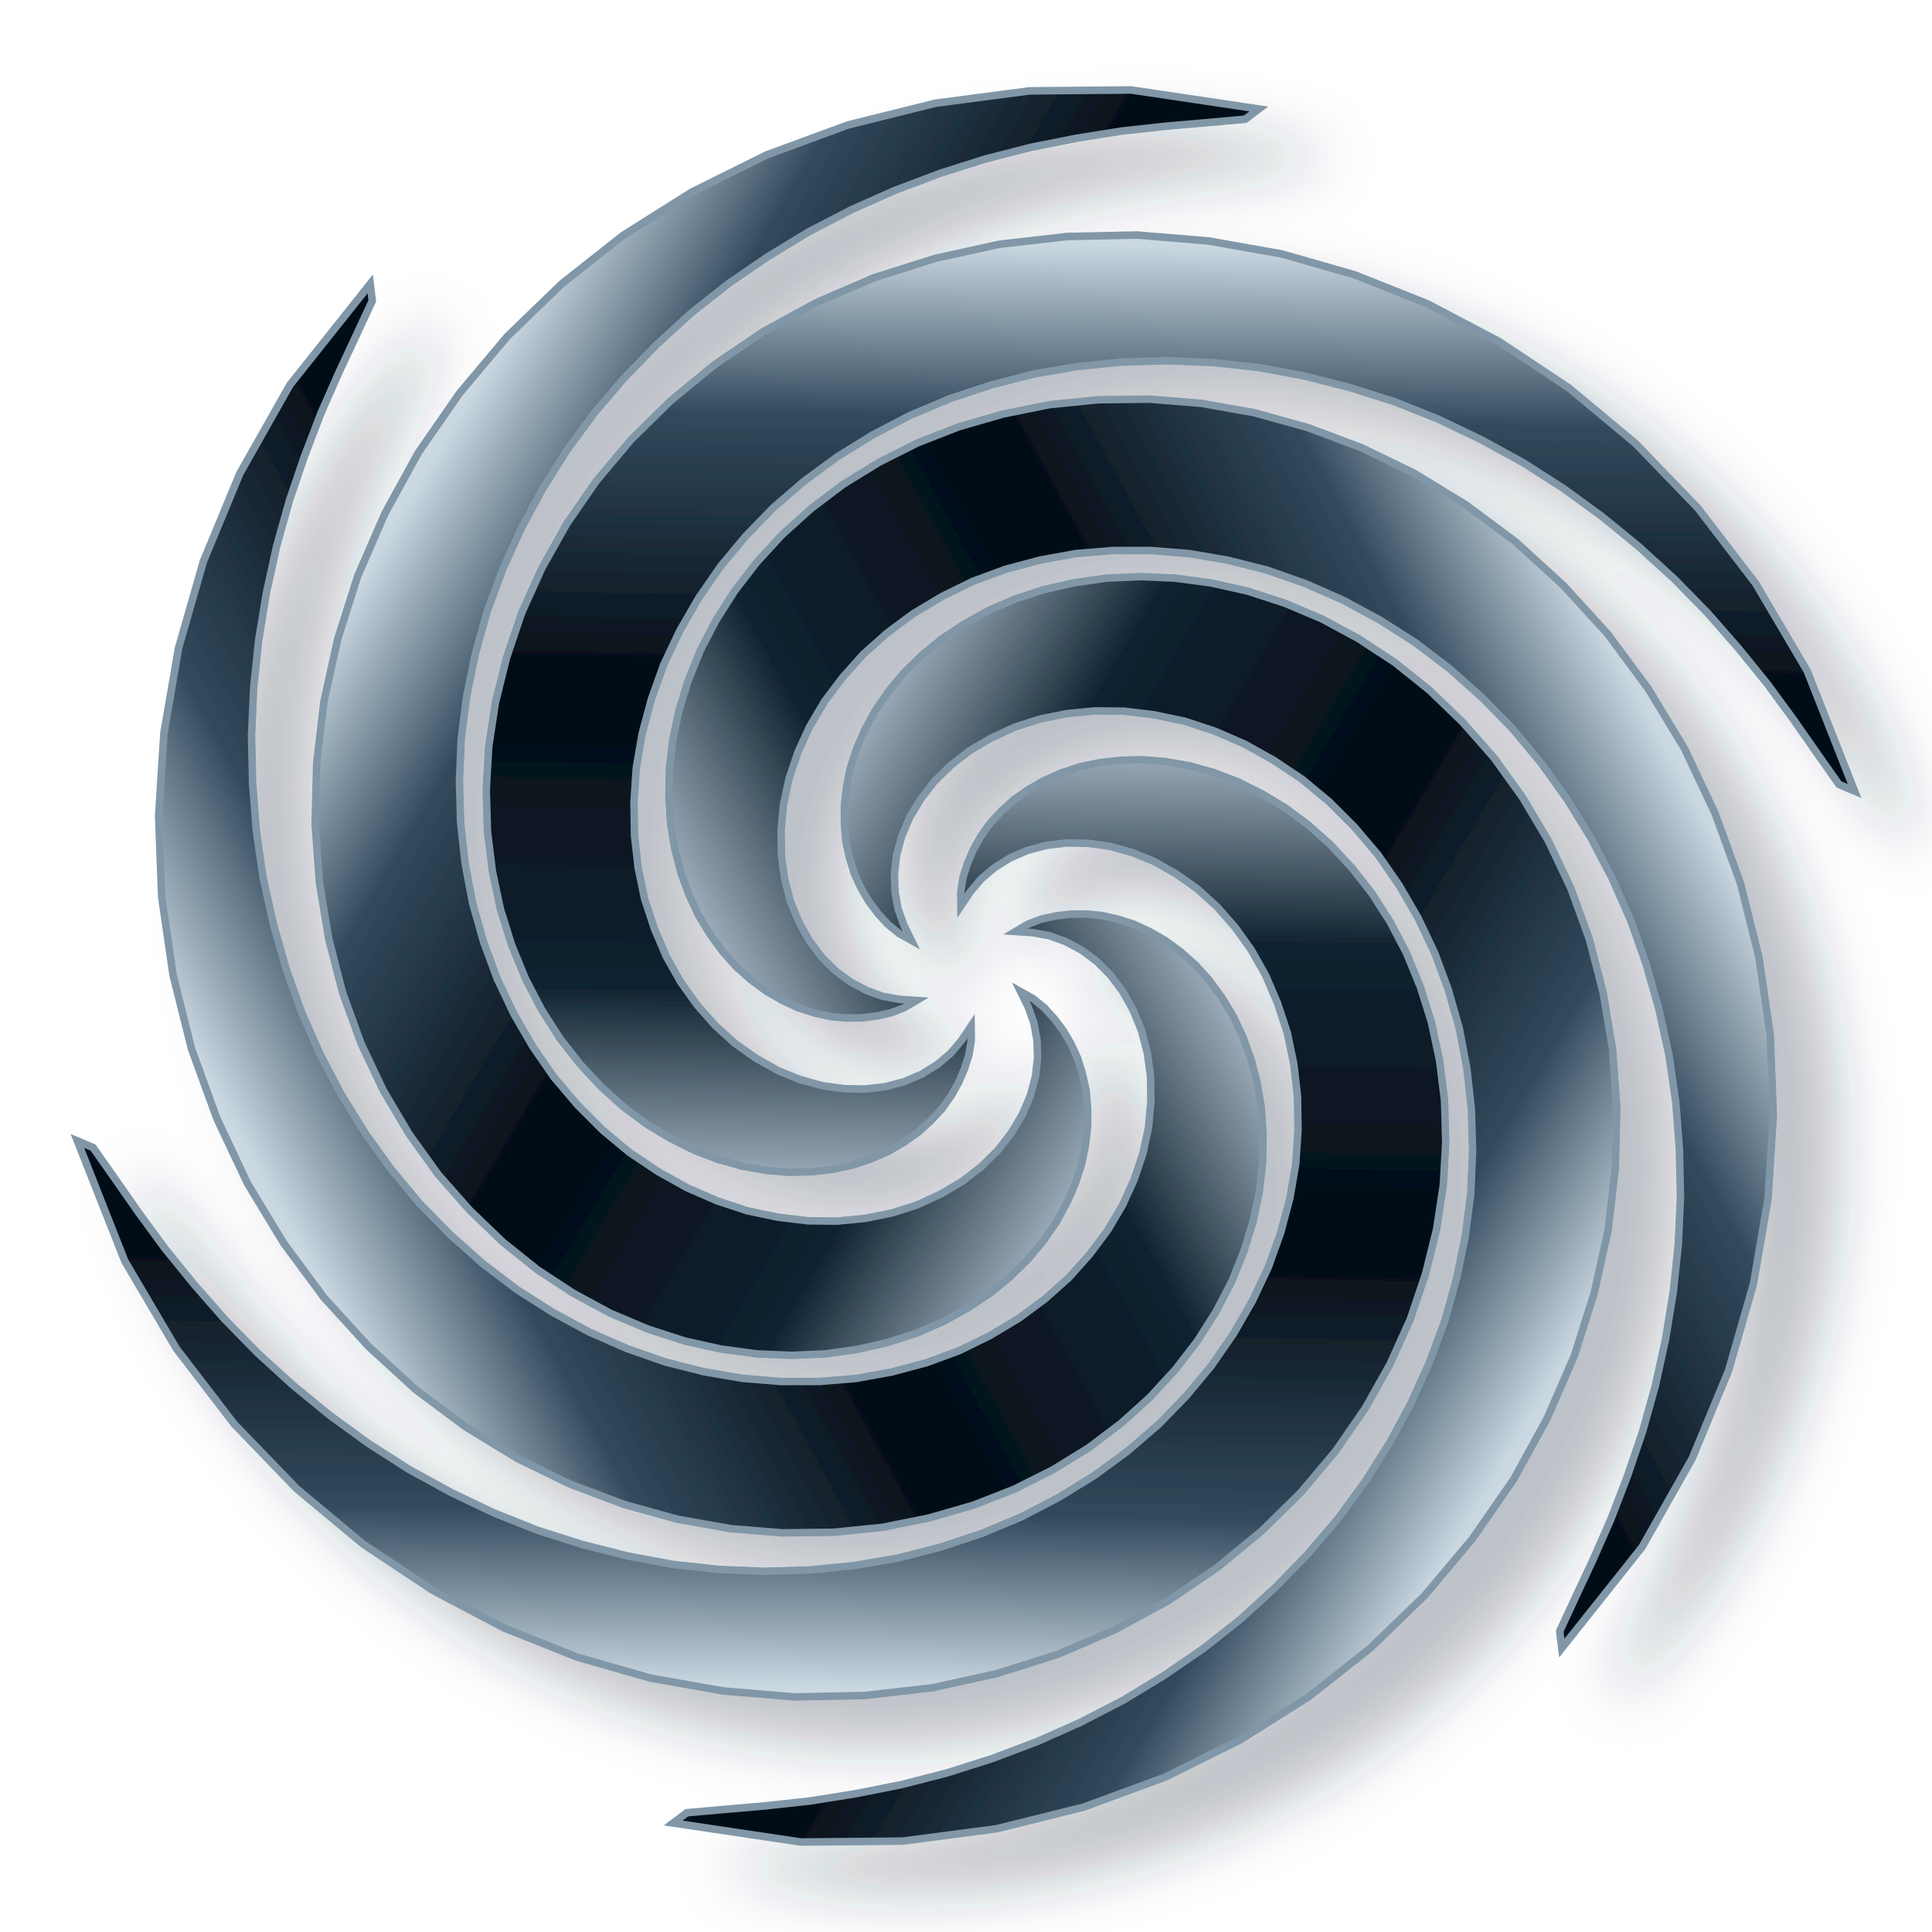
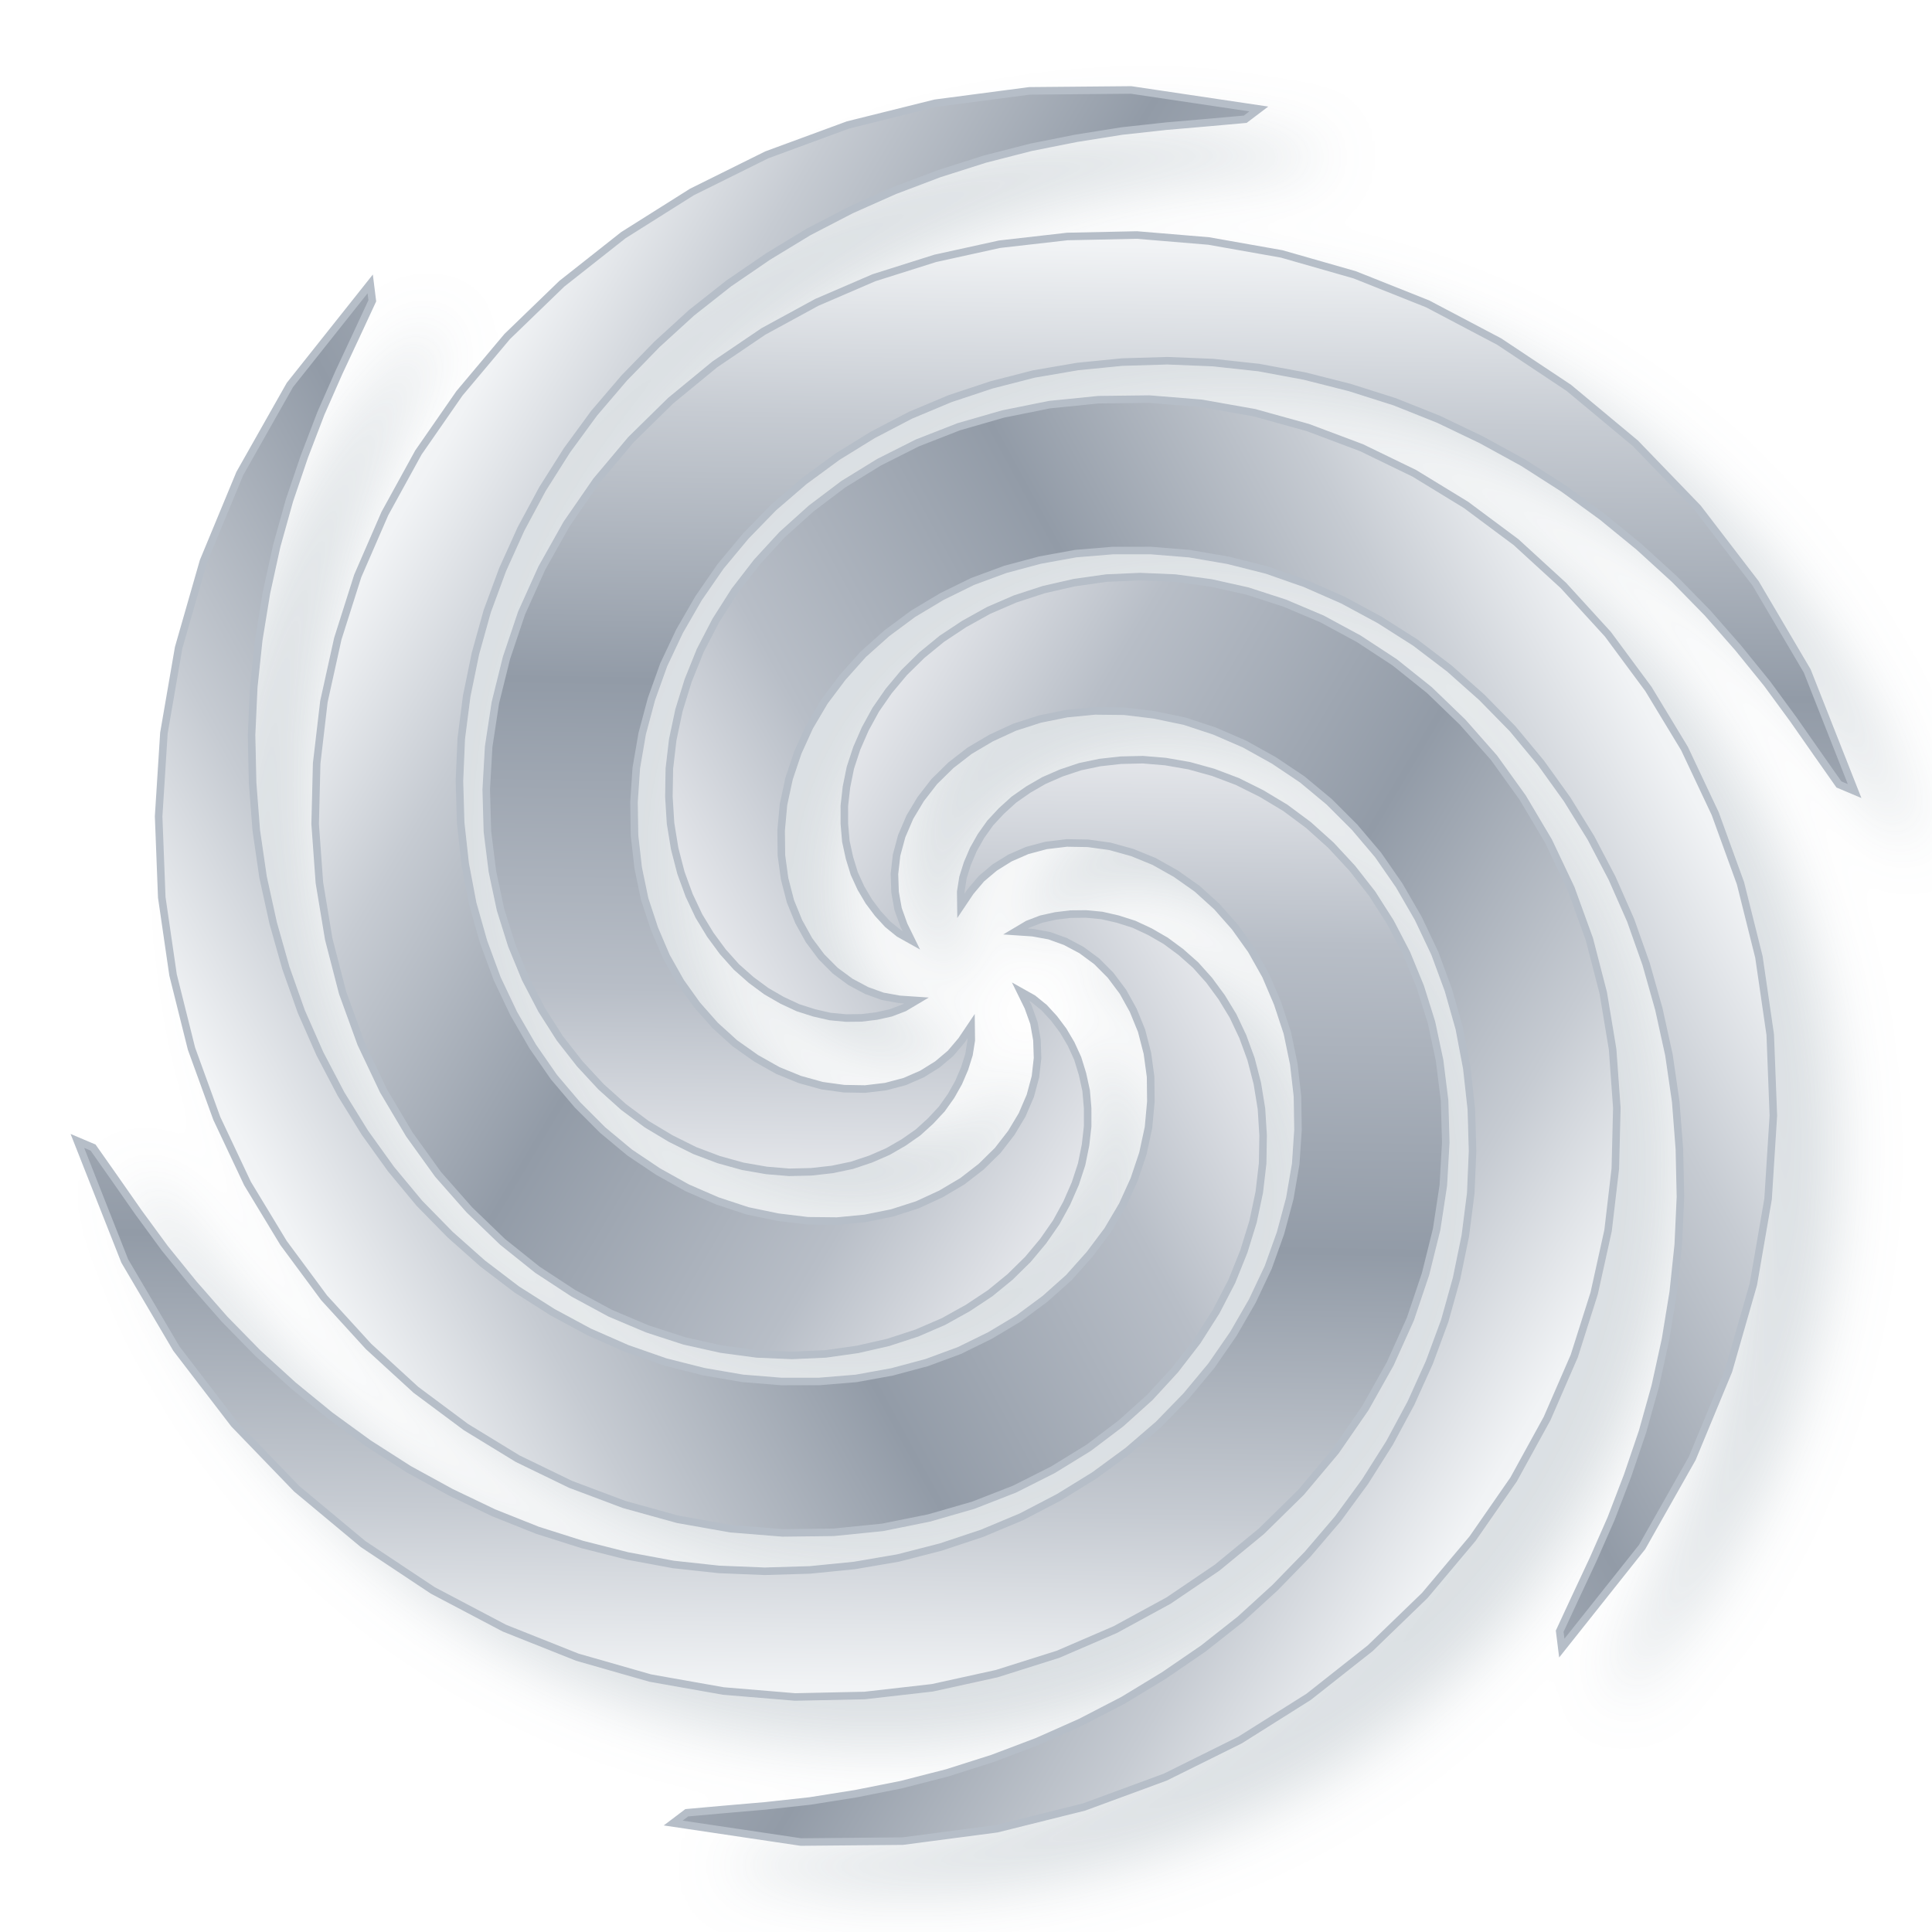
<svg xmlns="http://www.w3.org/2000/svg" width="64" height="64" viewBox="0 0 64 64">
  <defs>
    <linearGradient id="metal" x1="0" y1="0" x2="1" y2=".8">
-       <stop stop-color="#f7fcff" />
-       <stop offset=".18" stop-color="#9babb9" />
-       <stop offset=".32" stop-color="#102331" />
-       <stop offset=".55" stop-color="#020b13" />
-       <stop offset=".75" stop-color="#324a5d" />
-       <stop offset=".88" stop-color="#c9d7e1" />
-       <stop offset="1" stop-color="#f3f9fc" />
+       <stop stop-color="#ffffff" />
+       <stop offset=".18" stop-color="#e5e7eb" />
+       <stop offset=".32" stop-color="#b8bec7" />
+       <stop offset=".55" stop-color="#929ba7" />
+       <stop offset=".75" stop-color="#c6cbd2" />
+       <stop offset=".88" stop-color="#f1f3f5" />
+       <stop offset="1" stop-color="#ffffff" />
    </linearGradient>
    <filter id="shadow" x="-20%" y="-20%" width="140%" height="145%">
-       <feDropShadow dy="1.5" stdDeviation="1" flood-color="#172f45" flood-opacity=".3" />
+       <feDropShadow dy="1.5" stdDeviation="1" flood-color="#8893a0" flood-opacity=".3" />
    </filter>
-     <path id="blade" d="M30.19 31.15 L29.94 30.64 L29.75 30.11 L29.65 29.55 L29.63 28.95 L29.70 28.33 L29.87 27.70 L30.14 27.07 L30.50 26.47 L30.95 25.89 L31.50 25.35 L32.12 24.87 L32.83 24.45 L33.61 24.09 L34.45 23.82 L35.34 23.64 L36.27 23.55 L37.24 23.56 L38.23 23.68 L39.24 23.89 L40.24 24.22 L41.23 24.65 L42.20 25.19 L43.14 25.82 L44.03 26.56 L44.87 27.40 L45.65 28.32 L46.35 29.33 L46.98 30.42 L47.53 31.58 L47.98 32.80 L48.34 34.07 L48.59 35.39 L48.74 36.75 L48.78 38.13 L48.72 39.53 L48.54 40.94 L48.25 42.35 L47.86 43.75 L47.35 45.13 L46.74 46.48 L46.03 47.80 L45.22 49.08 L44.32 50.31 L43.32 51.48 L42.24 52.59 L41.09 53.64 L39.86 54.61 L38.56 55.50 L37.21 56.32 L35.80 57.05 L34.36 57.69 L32.88 58.25 L31.37 58.73 L29.85 59.12 L28.34 59.42 L26.83 59.66 L25.37 59.82 L23.98 59.94 L22.75 60.05 L22.30 60.39 L22.30 60.39 L26.53 61.02 L29.90 60.99 L33.02 60.58 L35.91 59.86 L38.60 58.87 L41.08 57.64 L43.35 56.21 L45.39 54.60 L47.20 52.85 L48.78 50.97 L50.14 49.01 L51.25 46.99 L52.15 44.92 L52.81 42.84 L53.27 40.76 L53.51 38.71 L53.56 36.70 L53.42 34.76 L53.11 32.89 L52.65 31.11 L52.04 29.43 L51.30 27.87 L50.44 26.42 L49.49 25.10 L48.45 23.92 L47.35 22.86 L46.20 21.94 L45.01 21.16 L43.79 20.50 L42.56 19.98 L41.33 19.58 L40.12 19.31 L38.93 19.15 L37.77 19.10 L36.65 19.15 L35.59 19.30 L34.58 19.53 L33.63 19.84 L32.75 20.22 L31.94 20.67 L31.20 21.16 L30.54 21.70 L29.95 22.28 L29.44 22.89 L29.01 23.51 L28.66 24.15 L28.38 24.79 L28.17 25.43 L28.04 26.07 L27.97 26.69 L27.97 27.29 L28.02 27.87 L28.14 28.42 L28.30 28.94 L28.52 29.42 L28.78 29.86 L29.08 30.26 L29.41 30.62 L29.78 30.92 L30.19 31.15 Z" fill="url(#metal)" stroke="#8197a7" stroke-width=".25" />
+     <path id="blade" d="M30.19 31.15 L29.94 30.64 L29.75 30.11 L29.65 29.55 L29.63 28.95 L29.70 28.33 L29.87 27.70 L30.14 27.07 L30.50 26.47 L30.95 25.89 L31.50 25.35 L32.12 24.87 L32.83 24.45 L33.61 24.09 L34.45 23.82 L35.34 23.64 L36.27 23.55 L37.24 23.56 L38.23 23.68 L39.24 23.89 L40.24 24.22 L41.23 24.65 L42.20 25.19 L43.14 25.82 L44.03 26.56 L44.87 27.40 L45.65 28.32 L46.35 29.33 L46.98 30.42 L47.53 31.58 L47.98 32.80 L48.34 34.07 L48.59 35.39 L48.74 36.75 L48.78 38.13 L48.72 39.53 L48.54 40.94 L48.25 42.35 L47.86 43.75 L47.35 45.13 L46.74 46.48 L46.03 47.80 L45.22 49.08 L44.32 50.31 L43.32 51.48 L42.24 52.59 L41.09 53.64 L39.86 54.61 L38.56 55.50 L37.21 56.32 L35.80 57.05 L34.36 57.69 L32.88 58.25 L31.37 58.73 L29.85 59.12 L28.34 59.42 L26.83 59.66 L25.37 59.82 L23.98 59.94 L22.75 60.05 L22.30 60.39 L22.30 60.39 L26.53 61.02 L29.90 60.99 L33.02 60.58 L35.91 59.86 L38.60 58.87 L41.08 57.64 L43.35 56.21 L45.39 54.60 L47.20 52.85 L48.78 50.97 L50.14 49.01 L51.25 46.99 L52.15 44.92 L52.81 42.84 L53.27 40.76 L53.51 38.71 L53.56 36.70 L53.42 34.76 L53.11 32.89 L52.65 31.11 L52.04 29.43 L51.30 27.87 L50.44 26.42 L49.49 25.10 L48.45 23.92 L47.35 22.86 L46.20 21.94 L45.01 21.16 L43.79 20.50 L42.56 19.98 L41.33 19.58 L40.12 19.31 L38.93 19.15 L37.77 19.10 L36.65 19.15 L35.59 19.30 L34.58 19.53 L33.63 19.84 L32.75 20.22 L31.94 20.67 L31.20 21.16 L30.54 21.70 L29.95 22.28 L29.44 22.89 L29.01 23.51 L28.66 24.15 L28.38 24.79 L28.17 25.43 L28.04 26.07 L27.97 26.69 L27.97 27.29 L28.02 27.87 L28.14 28.42 L28.30 28.94 L28.52 29.42 L28.78 29.86 L29.08 30.26 L29.41 30.62 L29.78 30.92 L30.19 31.15 Z" fill="url(#metal)" stroke="#b6bec8" stroke-width=".25" />
  </defs>
  <g filter="url(#shadow)">
    <use href="#blade" transform="rotate(0 32 32)" />
    <use href="#blade" transform="rotate(60 32 32)" />
    <use href="#blade" transform="rotate(120 32 32)" />
    <use href="#blade" transform="rotate(180 32 32)" />
    <use href="#blade" transform="rotate(240 32 32)" />
    <use href="#blade" transform="rotate(300 32 32)" />
  </g>
</svg>
